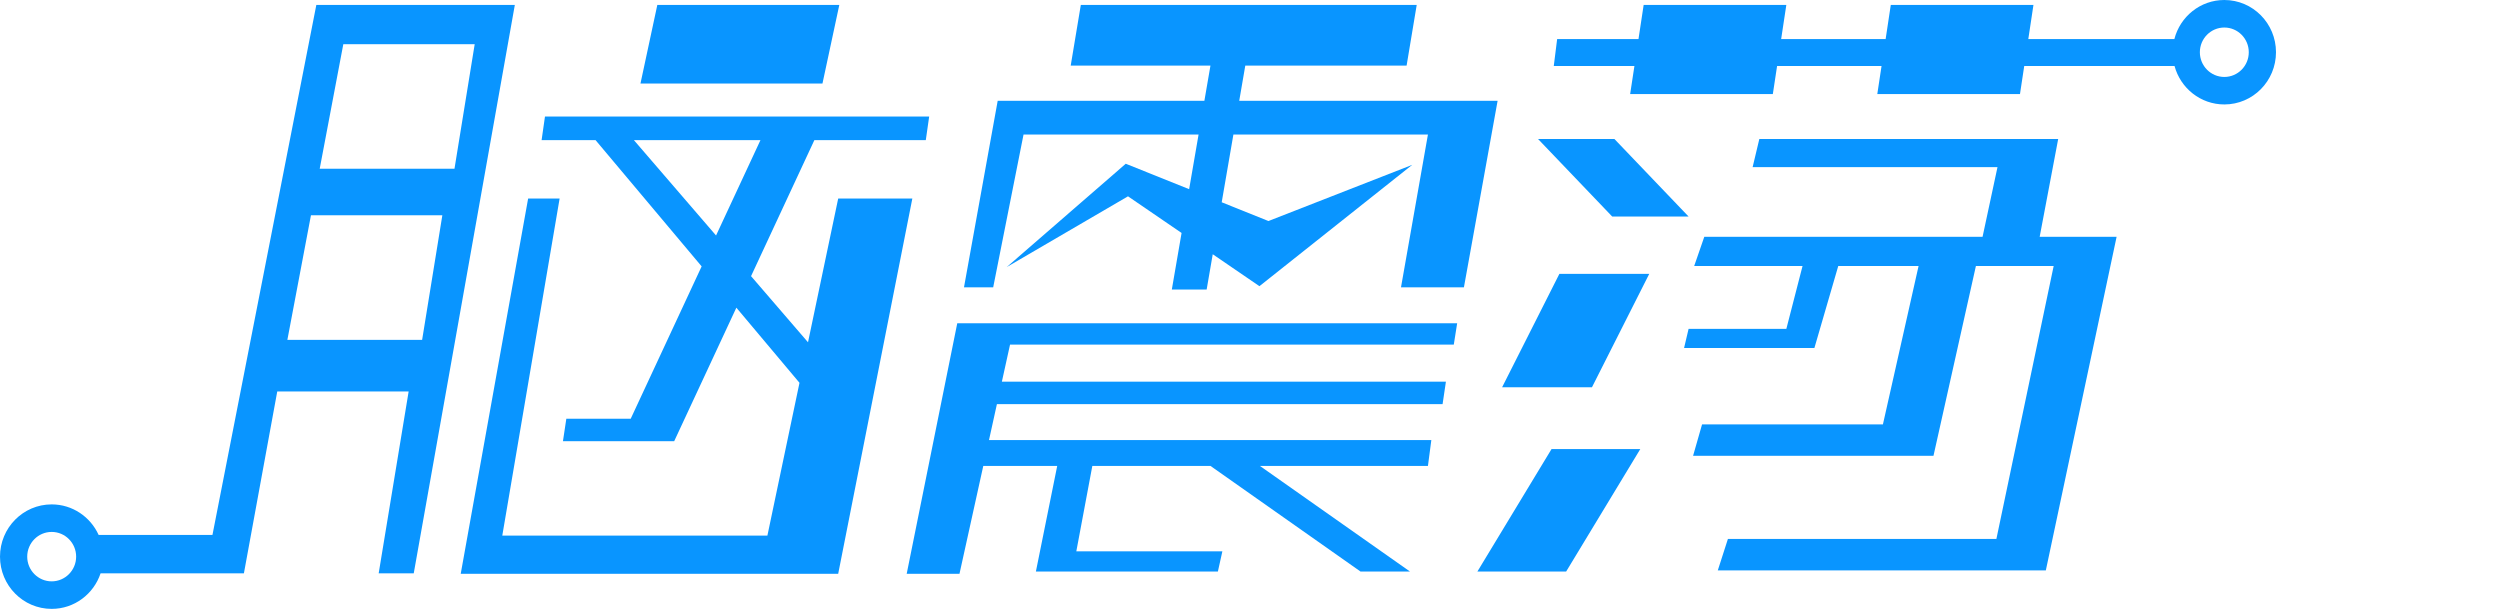
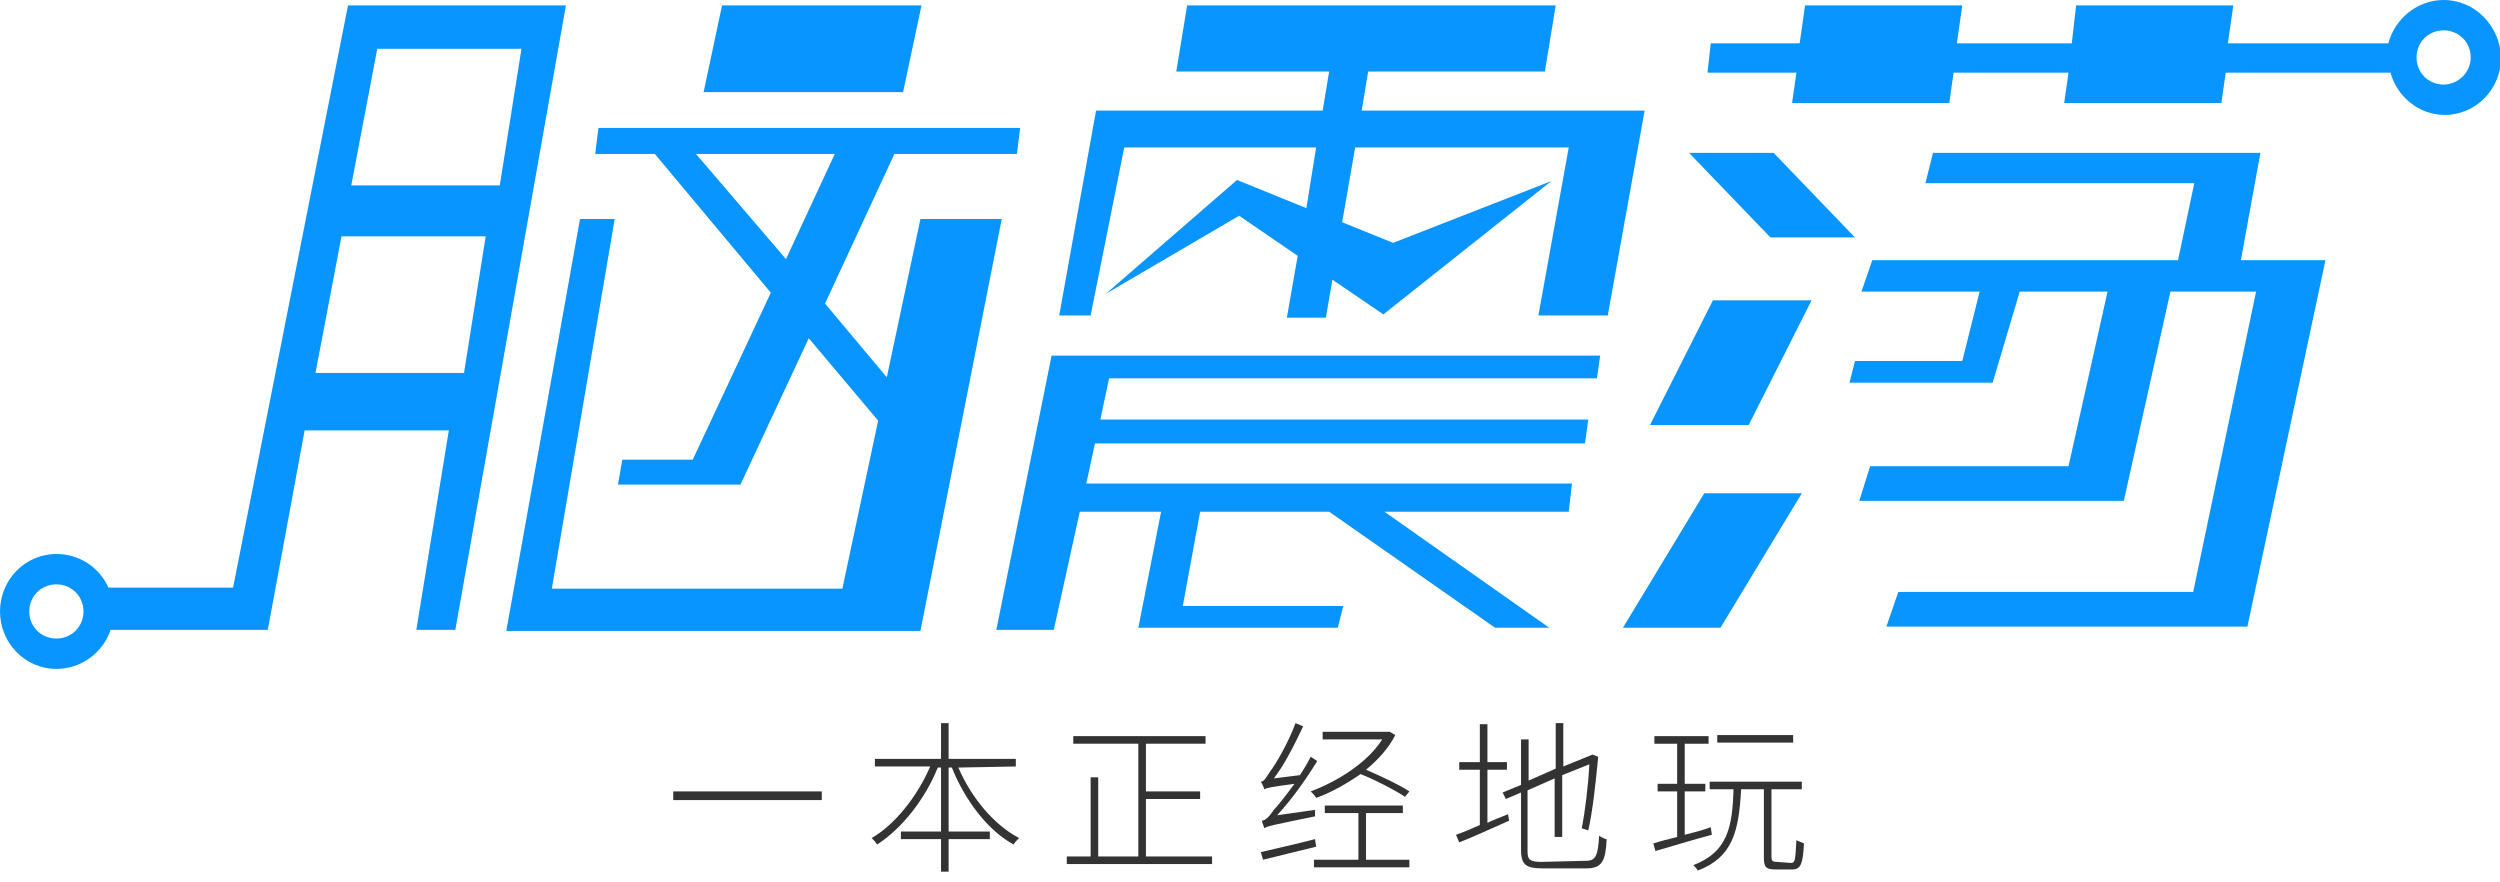
- <svg xmlns="http://www.w3.org/2000/svg" version="1.1" id="Layer_1" x="0px" y="0px" width="253.301px" height="61.691px" viewBox="0 0 253.301 61.691" enable-background="new 0 0 253.301 61.691" xml:space="preserve">
-   <rect x="-301.912" y="-119.677" display="none" fill="#0995FF" width="842.924" height="338.279" />
+ <svg xmlns="http://www.w3.org/2000/svg" version="1.1" id="Layer_1" x="0px" y="0px" viewBox="0 0 230.6 81.3" style="enable-background:new 0 0 230.6 81.3;" xml:space="preserve">
+   <style type="text/css">
+ 	.st0{display:none;fill:#888888;}
+ 	.st1{fill:#0995FF;}
+ 	.st2{fill:#333333;}
+ </style>
+   <rect x="-301.9" y="-119.7" class="st0" width="842.9" height="338.3" />
  <g>
-     <path fill="#0995FF" d="M32.051,0.499l-10.525,53.7H9.993c-0.827-1.824-2.645-3.094-4.759-3.094C2.344,51.106,0,53.476,0,56.399   c0,2.925,2.344,5.293,5.234,5.293c2.307,0,4.26-1.509,4.957-3.601h14.521l3.38-18.429h13.312l-3.037,18.429h3.553L52.163,0.499   H32.051z M5.236,58.903c-1.365,0-2.478-1.12-2.478-2.504c0-1.383,1.111-2.504,2.478-2.504c1.368,0,2.479,1.121,2.479,2.504   C7.714,57.782,6.604,58.903,5.236,58.903z M42.77,34.436H29.116l2.39-12.623h13.312L42.77,34.436z M32.393,17.099l2.392-12.623   h13.312l-2.049,12.623H32.393z" />
-     <polygon fill="#0995FF" points="83.332,8.466 64.892,8.466 66.6,0.499 85.039,0.499  " />
-     <path fill="#0995FF" d="M82.512,14.199h11.29l0.342-2.391H55.217l-0.342,2.391h5.468l10.748,12.792l-7.188,15.438H57.38   l-0.342,2.275h5.806h4.896h0.568l6.301-13.53l6.396,7.612l-3.251,15.479H50.892L56.7,20.119h-3.19l-6.829,38.017h38.245   l7.512-38.017h-7.512L81.868,34.68l-5.771-6.7L82.512,14.199z M64.228,14.199H77.05l-4.499,9.661L64.228,14.199z" />
-     <polygon fill="#0995FF" points="125.559,10.215 126.173,6.645 142.518,6.645 143.542,0.499 109.509,0.499 108.485,6.645    122.644,6.645 122.028,10.215 101.086,10.215 97.672,29.11 100.631,29.11 103.705,13.63 121.44,13.63 120.484,19.168    114.062,16.59 101.997,27.062 114.29,19.891 119.718,23.603 118.729,29.338 122.258,29.338 122.875,25.76 127.606,28.996    143.086,16.703 128.519,22.395 123.784,20.494 124.968,13.63 144.679,13.63 141.95,29.11 148.325,29.11 151.738,10.215  " />
-     <polygon fill="#0995FF" points="147.299,34.915 147.64,32.752 96.99,32.752 91.867,58.135 97.216,58.135 99.626,47.208    107.117,47.208 104.957,57.909 123.397,57.909 123.851,55.858 109.054,55.858 110.675,47.208 122.647,47.208 137.85,57.909    142.86,57.909 127.655,47.208 144.679,47.208 145.023,44.59 100.205,44.59 101.007,40.949 146.163,40.949 146.5,38.672    101.51,38.672 102.338,34.915  " />
-     <path fill="#0995FF" d="M225.37,0c-2.437,0-4.476,1.683-5.062,3.955h-14.799l0.521-3.456h-14.455l-0.521,3.456h-10.586l0.523-3.456   h-14.455l-0.523,3.456h-8.242l-0.342,2.731h8.171l-0.433,2.847h14.457l0.431-2.847h10.584l-0.431,2.847h14.457l0.431-2.847h15.228   c0.605,2.246,2.635,3.897,5.047,3.897c2.893,0,5.233-2.37,5.233-5.293C230.604,2.369,228.26,0,225.37,0z M225.37,7.797   c-1.369,0-2.479-1.121-2.479-2.504s1.108-2.504,2.479-2.504c1.366,0,2.477,1.121,2.477,2.504S226.737,7.797,225.37,7.797z" />
-     <polygon fill="#0995FF" points="171.088,21.939 163.349,21.939 155.836,14.085 163.575,14.085  " />
-     <polygon fill="#0995FF" points="161.297,39.24 152.193,39.24 157.999,27.745 167.104,27.745  " />
-     <polygon fill="#0995FF" points="158.682,57.909 149.689,57.909 157.202,45.5 166.195,45.5  " />
-     <polygon fill="#0995FF" points="206.661,23.99 208.536,14.085 178.256,14.085 177.577,16.931 202.387,16.931 200.875,23.99    172.681,23.99 171.657,26.948 182.635,26.948 180.993,33.323 171.088,33.323 170.631,35.257 183.836,35.257 186.254,26.948    194.392,26.948 190.778,42.998 172.454,42.998 171.542,46.185 195.9,46.185 200.2,26.948 208.079,26.948 202.275,54.606    175.073,54.606 174.047,57.793 207.284,57.793 214.456,23.99  " />
+     <path class="st1" d="M32.1,0.5L21.5,54.2H10c-0.8-1.8-2.6-3.1-4.8-3.1c-2.9,0-5.2,2.4-5.2,5.3c0,2.9,2.3,5.3,5.2,5.3   c2.3,0,4.3-1.5,5-3.6h14.5l3.4-18.4h13.3l-3,18.4h3.6L52.2,0.5H32.1z M5.2,58.9c-1.4,0-2.5-1.1-2.5-2.5c0-1.4,1.1-2.5,2.5-2.5   s2.5,1.1,2.5,2.5C7.7,57.8,6.6,58.9,5.2,58.9z M42.8,34.4H29.1l2.4-12.6h13.3L42.8,34.4z M32.4,17.1l2.4-12.6h13.3l-2,12.6H32.4z" />
+     <polygon class="st1" points="83.3,8.5 64.9,8.5 66.6,0.5 85,0.5  " />
+     <path class="st1" d="M82.5,14.2h11.3l0.3-2.4H55.2l-0.3,2.4h5.5L71.1,27l-7.2,15.4h-6.5L57,44.7h5.8h4.9h0.6l6.3-13.5l6.4,7.6   l-3.3,15.5H50.9l5.8-34.1h-3.2l-6.8,38h38.2l7.5-38h-7.5l-3.1,14.6L76.1,28L82.5,14.2z M64.2,14.2H77l-4.5,9.7L64.2,14.2z" />
+     <polygon class="st1" points="125.6,10.2 126.2,6.6 142.5,6.6 143.5,0.5 109.5,0.5 108.5,6.6 122.6,6.6 122,10.2 101.1,10.2    97.7,29.1 100.6,29.1 103.7,13.6 121.4,13.6 120.5,19.2 114.1,16.6 102,27.1 114.3,19.9 119.7,23.6 118.7,29.3 122.3,29.3    122.9,25.8 127.6,29 143.1,16.7 128.5,22.4 123.8,20.5 125,13.6 144.7,13.6 141.9,29.1 148.3,29.1 151.7,10.2  " />
+     <polygon class="st1" points="147.3,34.9 147.6,32.8 97,32.8 91.9,58.1 97.2,58.1 99.6,47.2 107.1,47.2 105,57.9 123.4,57.9    123.9,55.9 109.1,55.9 110.7,47.2 122.6,47.2 137.9,57.9 142.9,57.9 127.7,47.2 144.7,47.2 145,44.6 100.2,44.6 101,40.9    146.2,40.9 146.5,38.7 101.5,38.7 102.3,34.9  " />
+     <path class="st1" d="M225.4,0c-2.4,0-4.5,1.7-5.1,4h-14.8l0.5-3.5h-14.5L191.1,4h-10.6l0.5-3.5h-14.5L166,4h-8.2l-0.3,2.7h8.2   l-0.4,2.8h14.5l0.4-2.8h10.6l-0.4,2.8h14.5l0.4-2.8h15.2c0.6,2.2,2.6,3.9,5,3.9c2.9,0,5.2-2.4,5.2-5.3C230.6,2.4,228.3,0,225.4,0z    M225.4,7.8c-1.4,0-2.5-1.1-2.5-2.5s1.1-2.5,2.5-2.5c1.4,0,2.5,1.1,2.5,2.5S226.7,7.8,225.4,7.8z" />
+     <polygon class="st1" points="171.1,21.9 163.3,21.9 155.8,14.1 163.6,14.1  " />
+     <polygon class="st1" points="161.3,39.2 152.2,39.2 158,27.7 167.1,27.7  " />
+     <polygon class="st1" points="158.7,57.9 149.7,57.9 157.2,45.5 166.2,45.5  " />
+     <polygon class="st1" points="206.7,24 208.5,14.1 178.3,14.1 177.6,16.9 202.4,16.9 200.9,24 172.7,24 171.7,26.9 182.6,26.9    181,33.3 171.1,33.3 170.6,35.3 183.8,35.3 186.3,26.9 194.4,26.9 190.8,43 172.5,43 171.5,46.2 195.9,46.2 200.2,26.9 208.1,26.9    202.3,54.6 175.1,54.6 174,57.8 207.3,57.8 214.5,24  " />
+   </g>
+   <g>
+     <path class="st2" d="M75.8,73v0.8H62.1V73H75.8z" />
+     <path class="st2" d="M88.4,70.8c1.2,2.8,3.3,5.3,5.6,6.5c-0.2,0.2-0.4,0.4-0.5,0.6c-2.4-1.3-4.5-4.1-5.7-7.1h-0.3v5.9h3.8v0.7h-3.8   v3h-0.7v-3h-3.7v-0.7h3.7v-5.9h-0.3c-1.2,3-3.4,5.7-5.6,7.1c-0.1-0.2-0.3-0.4-0.5-0.6c2.1-1.2,4.2-3.8,5.4-6.6h-5.1v-0.7h6.1v-3.3   h0.7v3.3h6.2v0.7L88.4,70.8L88.4,70.8z" />
+     <path class="st2" d="M111.8,79v0.7H98.4V79h2.2v-7.3h0.7V79h3.7V68.6h-6v-0.7h12.2v0.7h-5.5v4.4h5v0.7h-5V79L111.8,79L111.8,79z" />
+     <path class="st2" d="M121.3,74.7c0,0.2,0,0.5,0,0.6c-3.9,0.8-4.4,0.9-4.7,1.1c0-0.2-0.2-0.5-0.2-0.7c0.3,0,0.7-0.4,1.1-1   c0.3-0.3,1.1-1.3,1.9-2.4c-2.3,0.3-2.6,0.4-2.8,0.5c0-0.2-0.2-0.5-0.3-0.7c0.3,0,0.5-0.4,0.9-1c0.4-0.5,1.6-2.5,2.3-4.4l0.7,0.3   c-0.8,1.7-1.7,3.5-2.7,4.8l2.4-0.3c0.4-0.6,0.7-1.1,1-1.7l0.6,0.4c-1.1,1.8-2.4,3.6-3.7,5L121.3,74.7z M121.4,78.1   c-1.7,0.4-3.6,0.9-4.9,1.2l-0.2-0.7c1.2-0.3,3.1-0.7,5-1.2L121.4,78.1z M129.6,73.5c-0.9-0.6-2.6-1.5-4.1-2.1   c-1.3,0.9-2.7,1.7-4.1,2.2c-0.1-0.2-0.3-0.4-0.5-0.6c2.4-0.9,5.2-2.6,6.6-4.8H122v-0.7h6.1l0.1,0l0.5,0.3c-0.6,1.2-1.6,2.3-2.7,3.2   c1.4,0.6,3.1,1.4,4,2L129.6,73.5z M126,79.3h4v0.7h-8.8v-0.7h4.1V75h-3.1v-0.7h7.2V75H126C126,75,126,79.3,126,79.3z" />
+     <path class="st2" d="M137.2,75.9c0.6-0.3,1.2-0.5,1.9-0.8l0.1,0.6c-1.6,0.7-3.3,1.5-4.6,2l-0.3-0.7c0.6-0.2,1.3-0.5,2.2-0.9v-5.1   h-1.9v-0.7h1.9v-3.5h0.7v3.5h1.8v0.7h-1.8L137.2,75.9L137.2,75.9z M146.3,79.4c0.9,0,1.1-0.5,1.2-2.3c0.2,0.1,0.5,0.3,0.7,0.3   c-0.1,2-0.4,2.7-1.9,2.7h-4c-1.5,0-2-0.3-2-1.7v-5.3l-1.4,0.6l-0.3-0.6l1.7-0.7v-4.2h0.7V72l2.5-1.1v-4.2h0.7v4l2.7-1.1l0.5,0.2   l0,0.2c-0.2,2.1-0.5,4.9-0.9,6.6l-0.6-0.2c0.3-1.5,0.6-3.9,0.7-5.9l-2.5,1v5.7h-0.7v-5.4l-2.5,1.1v5.6c0,0.8,0.2,1,1.3,1   L146.3,79.4L146.3,79.4z" />
+     <path class="st2" d="M157.9,77c-1.9,0.5-3.8,1.1-5.2,1.5l-0.2-0.7c0.6-0.2,1.4-0.4,2.2-0.6V73h-1.8v-0.7h1.8v-3.7h-2.1v-0.7h5v0.7   h-2.2v3.7h1.9V73h-1.9v4c0.8-0.2,1.6-0.4,2.4-0.7L157.9,77z M165.2,79.6c0.4,0,0.4-0.3,0.5-2.1c0.2,0.1,0.5,0.2,0.7,0.3   c-0.1,1.9-0.3,2.4-1.1,2.4h-1.5c-0.9,0-1.1-0.2-1.1-1.1v-6.3h-2.1c-0.2,3.9-0.8,6.3-4,7.5c-0.1-0.2-0.3-0.4-0.4-0.5   c3.1-1.2,3.6-3.4,3.7-7h-2.2v-0.7h8.5v0.7h-2.8v6.2c0,0.4,0.1,0.5,0.5,0.5L165.2,79.6L165.2,79.6z M165.4,68.5h-7v-0.7h7V68.5z" />
  </g>
</svg>
